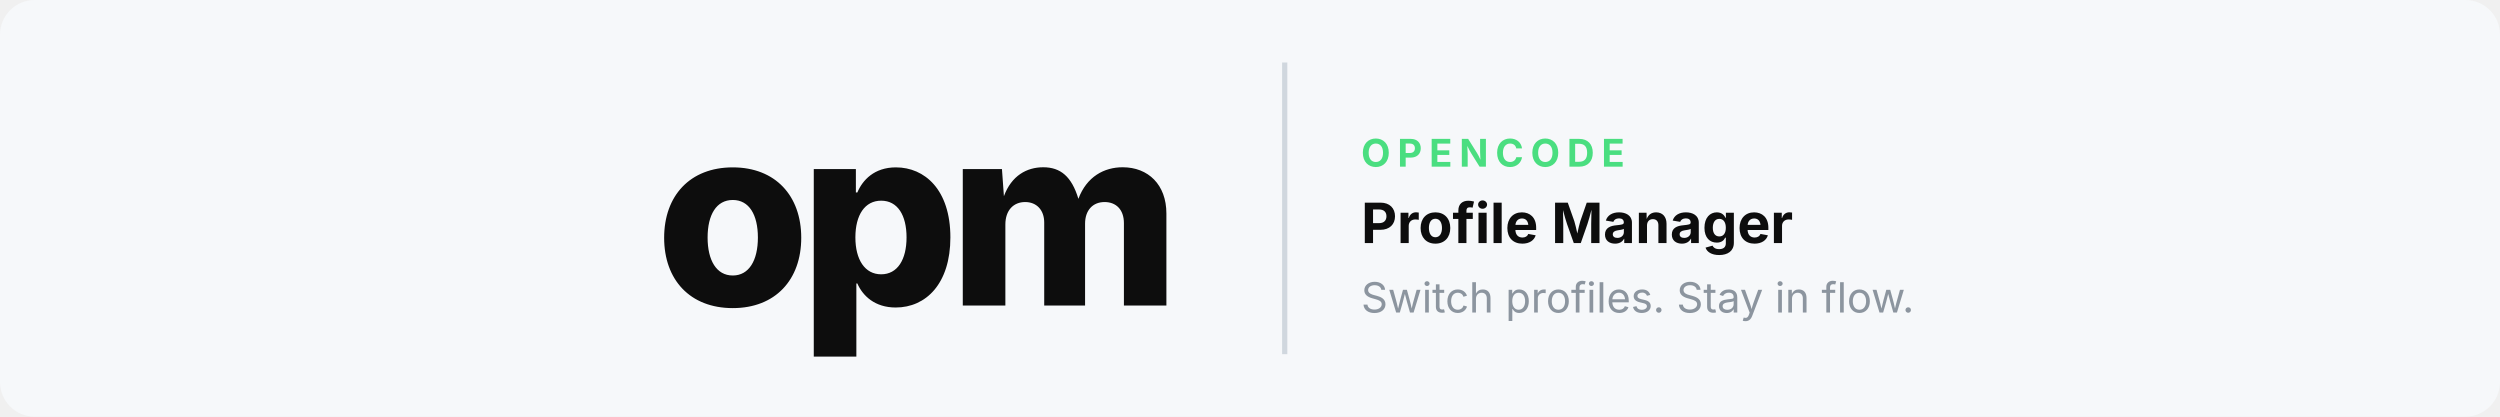
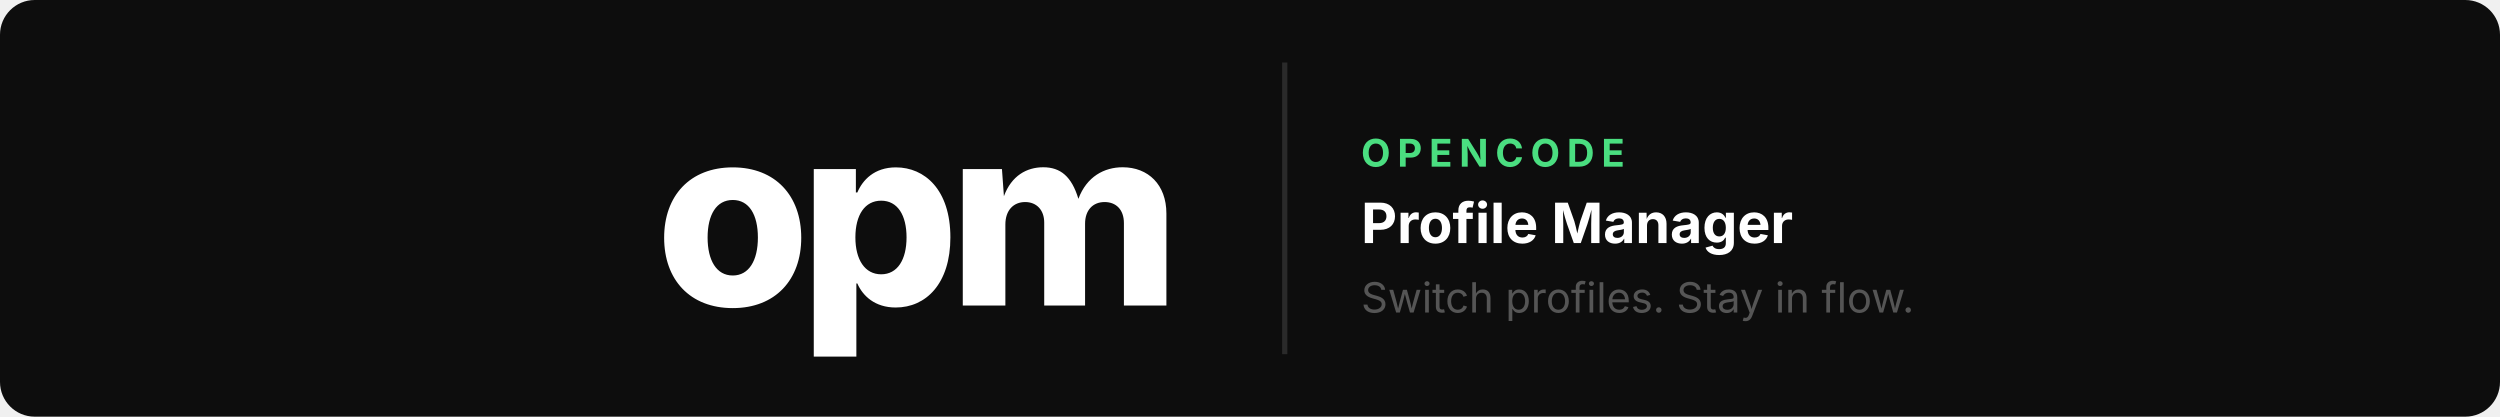
<svg xmlns="http://www.w3.org/2000/svg" width="720" height="120" viewBox="0 0 720 120">
-   <rect width="720" height="120" rx="10" fill="#f6f8fa" />
+   <rect width="720" height="120" rx="10" fill="#0d0d0d" />
  <g transform="translate(130, 0)">
-     <text x="210" y="88" text-anchor="end" font-family="-apple-system,BlinkMacSystemFont,'Segoe UI',sans-serif" font-weight="800" font-size="72" fill="#0d0d0d" letter-spacing="-3">opm</text>
-     <line x1="240" y1="18" x2="240" y2="102" stroke="#d0d7de" stroke-width="1.5" />
+     <text x="210" y="88" text-anchor="end" font-family="-apple-system,BlinkMacSystemFont,'Segoe UI',sans-serif" font-weight="800" font-size="72" fill="#ffffff" letter-spacing="-3">opm</text>
+     <line x1="240" y1="18" x2="240" y2="102" stroke="#2a2a2a" stroke-width="1.5" />
    <text x="262" y="48" text-anchor="start" font-family="-apple-system,BlinkMacSystemFont,'Segoe UI',sans-serif" font-size="11" font-weight="700" fill="#4ade80" letter-spacing="2">OPENCODE</text>
-     <text x="262" y="70" text-anchor="start" font-family="-apple-system,BlinkMacSystemFont,'Segoe UI',sans-serif" font-size="16" font-weight="700" fill="#0d0d0d">Profile Manager</text>
-     <text x="262" y="90" text-anchor="start" font-family="-apple-system,BlinkMacSystemFont,'Segoe UI',sans-serif" font-size="12" fill="#8c959f">Switch profiles. Stay in flow.</text>
+     <text x="262" y="70" text-anchor="start" font-family="-apple-system,BlinkMacSystemFont,'Segoe UI',sans-serif" font-size="16" font-weight="700" fill="#ffffff">Profile Manager</text>
+     <text x="262" y="90" text-anchor="start" font-family="-apple-system,BlinkMacSystemFont,'Segoe UI',sans-serif" font-size="12" fill="#555555">Switch profiles. Stay in flow.</text>
  </g>
</svg>
